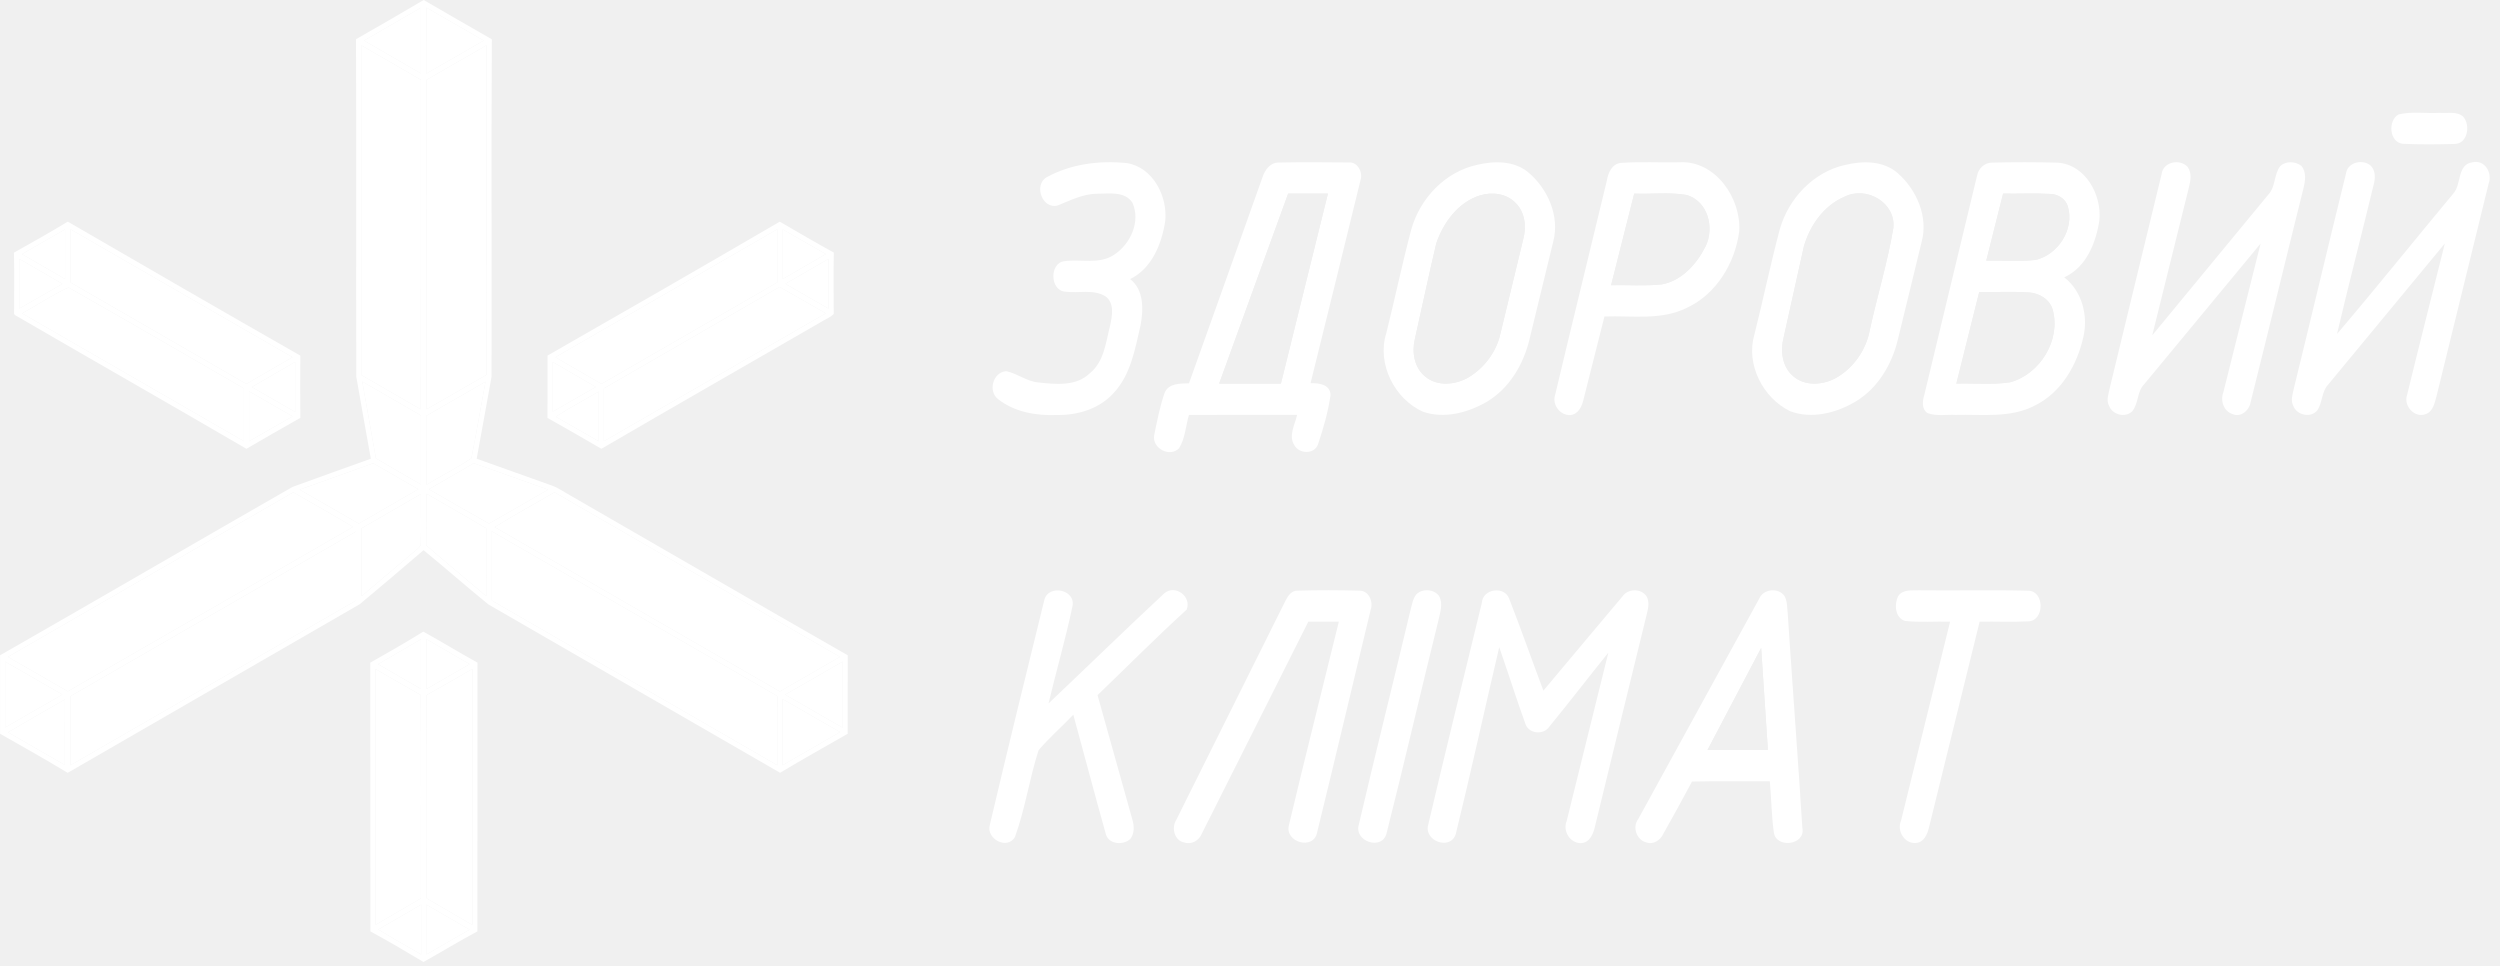
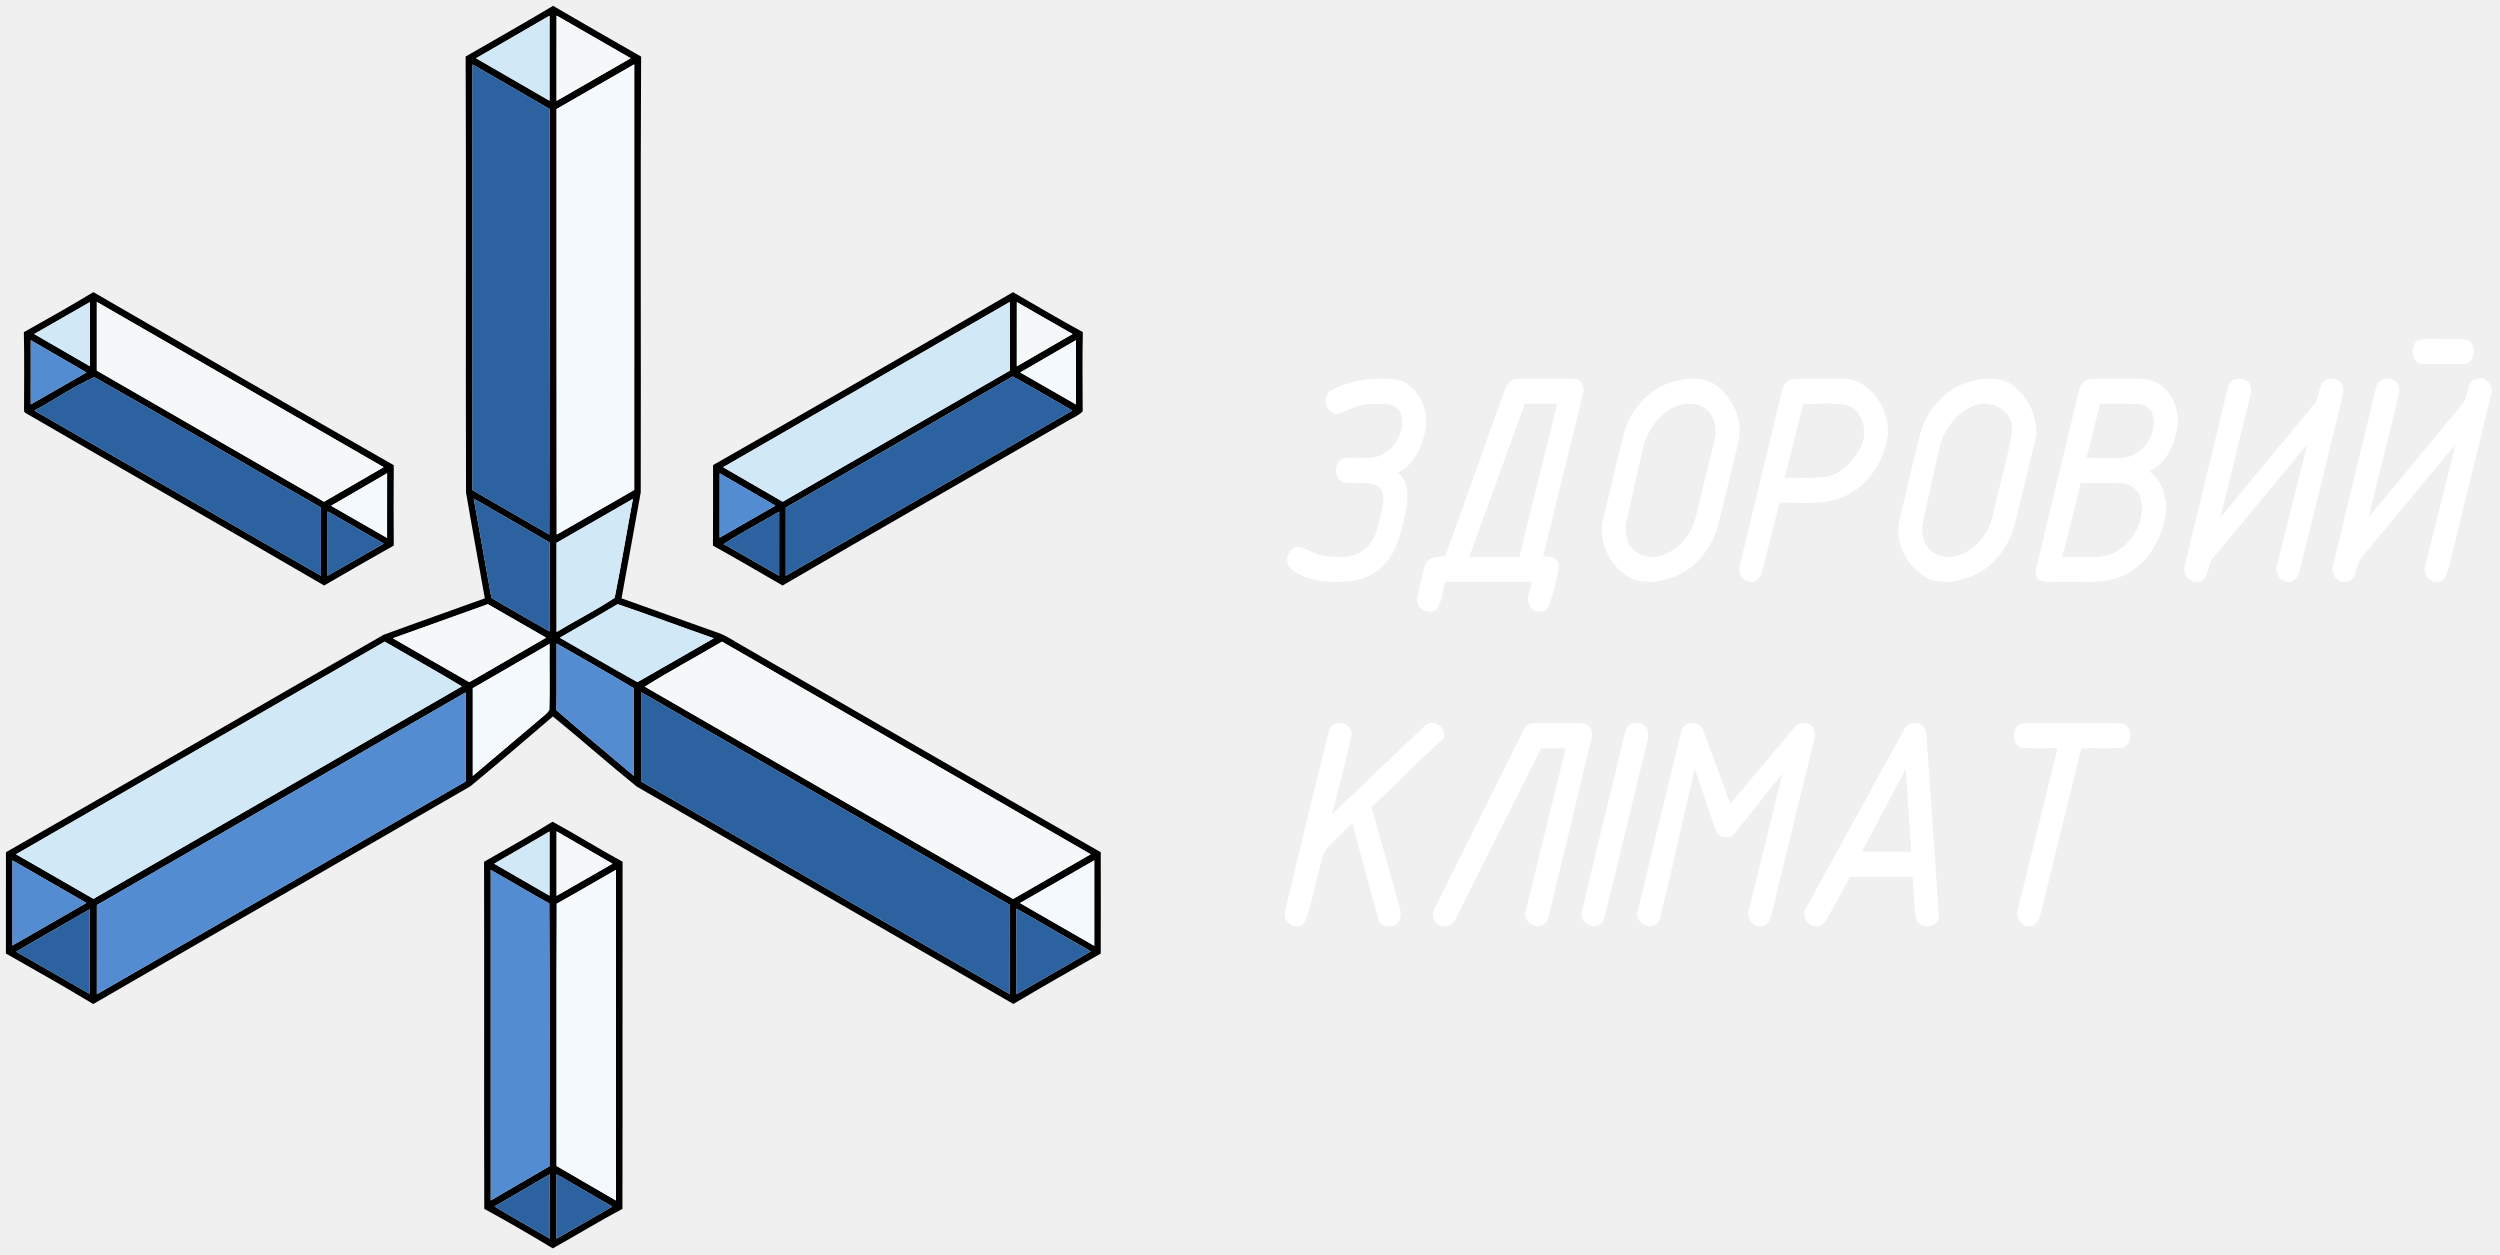
- <svg xmlns="http://www.w3.org/2000/svg" viewBox="0 0 687.2 265.4" width="687.2" height="265.4" fill="#fff">
+ <svg xmlns="http://www.w3.org/2000/svg" viewBox="14.43 8.60 854.14 428.51" width="854.14" height="428.51">
  <defs>
-     <mask id="zkLogoCounters" maskUnits="userSpaceOnUse" x="447.4" y="118.87" width="424.17" height="213.4">
-       <rect x="447.4" y="118.87" width="424.17" height="213.4" fill="#fff" />
+     <mask id="zkLogoCounters" maskUnits="userSpaceOnUse" x="448.4" y="119.87" width="422.17" height="211.4">
+       <rect x="448.4" y="119.87" width="422.17" height="211.4" fill="#fff" />
      <path fill="#000" d="M 516.49 198.80 C 522.82 181.39 529.11 163.97 535.46 146.57 C 539.10 146.58 542.75 146.58 546.39 146.58 C 542.09 163.99 537.77 181.39 533.47 198.80 C 527.81 198.81 522.15 198.80 516.49 198.80 Z" />
      <path fill="#000" d="M 588.18 147.08 C 591.47 146.06 595.44 146.53 597.92 149.09 C 600.53 151.58 601.01 155.57 600.12 158.92 C 598.04 167.64 595.89 176.33 593.81 185.05 C 592.72 190.04 589.41 194.45 585.06 197.08 C 581.50 199.16 576.49 199.68 573.16 196.88 C 570.12 194.48 569.42 190.17 570.28 186.57 C 572.27 177.79 574.10 168.97 576.18 160.22 C 578.14 154.51 582.21 148.94 588.18 147.08 Z" />
      <path fill="#000" d="M 630.58 146.58 C 635.35 146.77 640.19 146.15 644.92 146.94 C 650.83 148.59 652.74 156.00 650.18 161.11 C 647.77 165.92 643.66 170.54 638.14 171.54 C 633.52 172.02 628.86 171.65 624.23 171.75 C 626.35 163.36 628.45 154.97 630.58 146.58 Z" />
      <path fill="#000" d="M 688.33 147.47 C 694.33 144.36 702.52 149.02 701.82 156.01 C 700.24 165.42 697.41 174.61 695.37 183.94 C 694.35 189.62 690.71 194.81 685.59 197.49 C 682.06 199.25 677.36 199.48 674.26 196.74 C 671.24 194.18 670.70 189.79 671.65 186.14 C 673.52 177.82 675.34 169.49 677.20 161.17 C 678.83 155.40 682.68 149.87 688.33 147.47 Z" />
      <path fill="#000" d="M 727.35 165.02 C 728.88 158.87 730.44 152.73 731.98 146.58 C 736.29 146.65 740.62 146.43 744.93 146.67 C 747.02 146.71 749.14 147.99 749.77 150.06 C 751.67 156.32 747.10 163.42 740.85 164.82 C 736.36 165.29 731.84 164.91 727.35 165.02 Z" />
      <path fill="#000" d="M 725.42 173.62 C 729.94 173.71 734.48 173.46 739.00 173.74 C 741.85 173.90 744.78 175.59 745.61 178.47 C 747.93 186.79 742.14 196.22 733.90 198.44 C 729.02 199.19 724.05 198.64 719.13 198.80 C 721.23 190.41 723.31 182.01 725.42 173.62 Z" />
      <path fill="#000" d="M 650.73 299.51 C 655.65 290.16 660.55 280.81 665.48 271.46 C 666.11 280.81 666.72 290.16 667.33 299.51 C 661.80 299.51 656.26 299.51 650.73 299.51 Z" />
    </mask>
  </defs>
-   <g transform="translate(-10.23 -6.60) scale(0.6229)">
-     <path d="M 173.52 27.91 C 183.50 22.17 193.50 16.48 203.39 10.60 C 213.38 16.44 223.44 22.18 233.47 27.94 C 233.19 77.57 233.47 127.20 233.34 176.83 C 231.22 188.90 228.94 200.96 226.78 213.02 C 237.84 216.97 248.89 220.96 259.97 224.87 C 262.82 225.88 265.28 227.70 267.92 229.14 C 308.80 252.66 349.57 276.36 390.51 299.77 C 390.53 311.31 390.54 322.86 390.50 334.40 C 380.52 340.06 370.53 345.73 360.66 351.61 C 317.79 326.82 274.86 302.13 231.98 277.34 C 222.30 269.52 212.98 261.25 203.33 253.38 C 194.00 261.38 184.64 269.37 175.17 277.22 C 132.25 302.09 89.21 326.76 46.29 351.64 C 36.47 345.68 26.42 340.08 16.45 334.38 C 16.45 322.84 16.43 311.31 16.46 299.77 C 59.56 275.14 102.44 250.14 145.51 225.47 C 157.00 221.24 168.55 217.20 180.07 213.03 C 177.96 200.96 175.69 188.91 173.65 176.84 C 173.49 127.20 173.75 77.55 173.52 27.91 M 177.07 28.50 C 185.44 33.34 193.82 38.17 202.18 43.01 C 202.18 33.34 202.18 23.66 202.18 13.98 C 193.81 18.82 185.44 23.65 177.07 28.50 M 204.59 13.94 C 204.58 23.65 204.60 33.35 204.58 43.06 C 213.02 38.21 221.46 33.35 229.89 28.49 C 221.46 23.65 213.03 18.78 204.59 13.94 M 175.87 30.62 C 175.85 79.10 175.85 127.59 175.86 176.08 C 184.60 181.15 193.34 186.21 202.10 191.23 C 202.21 142.77 202.17 94.30 202.19 45.84 C 193.44 40.72 184.65 35.67 175.87 30.62 M 204.59 45.85 C 204.59 94.31 204.58 142.77 204.63 191.23 C 213.46 186.15 222.29 181.08 231.11 175.99 C 231.12 127.52 231.11 79.06 231.12 30.59 C 222.27 35.67 213.42 40.75 204.59 45.85 M 176.28 178.95 C 178.27 190.26 180.33 201.55 182.31 212.86 C 188.88 216.78 195.54 220.53 202.17 224.34 C 202.19 214.20 202.18 204.07 202.18 193.93 C 193.56 188.90 184.92 183.93 176.28 178.95 M 204.58 194.06 C 204.60 204.21 204.59 214.36 204.59 224.51 C 211.16 220.54 218.07 217.09 224.44 212.83 C 226.70 201.61 228.56 190.30 230.67 179.04 C 221.98 184.05 213.27 189.03 204.58 194.06 M 148.66 226.67 C 157.37 231.65 166.04 236.70 174.77 241.65 C 183.50 236.58 192.26 231.54 201.00 226.47 C 194.37 222.66 187.75 218.83 181.11 215.03 C 170.30 218.92 159.49 222.82 148.66 226.67 M 205.69 226.48 C 214.52 231.56 223.33 236.68 232.22 241.64 C 240.94 236.69 249.60 231.65 258.29 226.67 C 247.32 222.84 236.44 218.75 225.44 215.02 C 218.92 218.95 212.25 222.63 205.69 226.48 M 19.91 300.47 C 28.72 305.54 37.54 310.61 46.35 315.68 C 88.33 291.54 130.26 267.30 172.21 243.10 C 163.52 237.86 154.63 232.95 145.86 227.83 C 103.86 252.01 61.89 276.25 19.91 300.47 M 234.74 243.20 C 276.68 267.36 318.58 291.62 360.56 315.73 C 369.38 310.62 378.24 305.56 387.06 300.46 C 345.07 276.26 303.11 252.01 261.11 227.83 C 252.35 233.00 243.36 237.80 234.74 243.20 M 175.96 243.74 C 175.96 253.73 175.96 263.71 175.96 273.69 C 183.33 267.47 190.67 261.21 198.05 255.00 C 199.41 253.74 201.11 252.75 202.10 251.16 C 202.32 243.64 202.10 236.11 202.19 228.59 C 193.44 233.63 184.70 238.69 175.96 243.74 M 204.59 228.46 C 204.55 236.05 204.66 243.64 204.53 251.24 C 213.24 258.87 222.20 266.20 231.02 273.70 C 231.03 263.72 231.02 253.75 231.03 243.77 C 222.29 238.55 213.42 233.54 204.59 228.46 M 47.53 317.82 C 47.50 327.97 47.52 338.13 47.52 348.28 C 89.53 324.07 131.52 299.84 173.52 275.60 C 173.52 265.45 173.52 255.31 173.52 245.16 C 131.51 269.36 89.53 293.61 47.53 317.82 M 233.46 245.08 C 233.46 255.25 233.46 265.42 233.46 275.60 C 275.44 299.86 317.46 324.06 359.46 348.29 C 359.49 338.12 359.46 327.95 359.47 317.78 C 317.50 293.50 275.48 269.30 233.46 245.08 M 18.69 302.56 C 18.70 312.25 18.69 321.93 18.69 331.62 C 27.12 326.79 35.53 321.94 43.94 317.09 C 35.53 312.24 27.11 307.40 18.69 302.56 M 362.92 317.14 C 371.38 322.00 379.83 326.87 388.29 331.73 C 388.28 322.00 388.27 312.27 388.29 302.55 C 379.84 307.42 371.38 312.28 362.92 317.14 M 19.95 333.76 C 28.33 338.54 36.67 343.39 45.05 348.17 C 45.08 338.53 45.07 328.90 45.06 319.26 C 36.69 324.09 28.26 328.83 19.95 333.76 M 361.71 319.05 C 361.72 328.79 361.70 338.54 361.72 348.29 C 370.18 343.41 378.69 338.59 387.11 333.64 C 378.63 328.79 370.19 323.90 361.71 319.05 Z" />
-     <path d="M 22.58 122.08 C 30.56 117.63 38.51 113.13 46.33 108.41 C 80.50 128.19 114.66 147.98 148.96 167.53 C 148.89 176.68 148.88 185.83 148.96 194.99 C 141.00 199.47 133.07 204.04 125.17 208.64 C 91.22 188.84 57.04 169.40 23.06 149.65 L 22.64 149.14 C 22.65 140.12 22.78 131.10 22.58 122.08 M 26.12 122.72 C 32.46 126.39 38.79 130.07 45.14 133.73 C 45.12 126.43 45.14 119.13 45.13 111.83 C 38.79 115.45 32.47 119.12 26.12 122.72 M 47.51 111.76 C 47.51 119.58 47.50 127.40 47.51 135.22 C 73.39 150.14 99.26 165.08 125.13 180.01 C 131.92 176.08 138.69 172.13 145.49 168.22 C 112.82 149.43 80.18 130.57 47.51 111.76 M 24.94 124.84 C 24.92 132.15 24.93 139.46 24.93 146.77 C 31.28 143.15 37.62 139.50 43.96 135.85 C 37.61 132.19 31.29 128.49 24.94 124.84 M 26.16 148.87 C 58.79 167.70 91.43 186.52 124.08 205.31 C 124.09 197.54 124.10 189.78 124.08 182.01 C 98.26 167.19 72.58 152.07 46.65 137.47 C 39.62 140.60 33.03 145.19 26.16 148.87 M 127.55 181.40 C 133.92 185.06 140.30 188.71 146.67 192.38 C 146.67 185.02 146.66 177.66 146.68 170.30 C 140.31 174.02 133.92 177.69 127.55 181.40 M 126.34 205.32 C 132.74 201.68 139.12 197.98 145.52 194.33 C 139.14 190.63 132.73 186.98 126.35 183.30 C 126.33 190.64 126.33 197.98 126.34 205.32 Z" />
-     <path d="M 258.05 167.50 C 292.29 147.96 326.46 128.27 360.52 108.42 C 368.44 113.03 376.35 117.66 384.38 122.07 C 384.19 131.08 384.31 140.10 384.34 149.12 C 382.82 150.76 380.55 151.48 378.70 152.70 C 346.41 171.36 314.02 189.86 281.80 208.64 C 273.89 204.06 265.99 199.46 258.01 195.01 C 258.10 185.84 258.03 176.67 258.05 167.50 M 261.49 168.23 C 268.29 172.13 275.05 176.09 281.84 180.01 C 307.71 165.07 333.58 150.16 359.44 135.21 C 359.43 127.40 359.44 119.59 359.43 111.77 C 326.78 130.59 294.14 149.42 261.49 168.23 M 361.84 111.82 C 361.83 119.13 361.85 126.43 361.83 133.74 C 368.17 130.07 374.51 126.39 380.86 122.72 C 374.50 119.12 368.18 115.45 361.84 111.82 M 363.00 135.85 C 369.35 139.50 375.69 143.14 382.05 146.78 C 382.04 139.46 382.05 132.15 382.04 124.83 C 375.69 128.49 369.36 132.19 363.00 135.85 M 360.40 137.23 C 334.60 152.22 308.72 167.06 282.90 182.01 C 282.87 189.78 282.87 197.54 282.89 205.31 C 315.54 186.52 348.18 167.70 380.81 148.87 C 374.00 144.99 367.27 140.99 360.40 137.23 M 260.30 192.28 C 266.65 188.64 272.99 184.99 279.34 181.35 C 273.00 177.67 266.64 174.00 260.31 170.31 C 260.30 177.63 260.31 184.95 260.30 192.28 M 261.69 194.49 C 268.02 198.06 274.31 201.72 280.63 205.32 C 280.64 198.02 280.62 190.71 280.64 183.40 C 274.33 187.12 267.82 190.49 261.69 194.49 Z" />
-     <path d="M 179.81 303.03 C 187.67 298.57 195.54 294.10 203.21 289.33 C 211.27 293.75 219.08 298.61 227.14 303.02 C 227.07 342.55 227.18 382.08 227.09 421.61 C 219.04 425.90 211.26 430.66 203.30 435.11 C 195.58 430.47 187.80 425.91 179.88 421.62 C 179.77 382.09 179.92 342.56 179.81 303.03 M 183.27 303.69 C 189.58 307.32 195.88 310.97 202.18 314.61 C 202.18 307.30 202.18 300.00 202.18 292.69 C 195.87 296.35 189.59 300.06 183.27 303.69 M 204.59 292.64 C 204.59 299.97 204.59 307.31 204.59 314.65 C 210.96 311.00 217.32 307.33 223.69 303.69 C 217.31 300.04 210.95 296.33 204.59 292.64 M 182.09 305.82 C 182.10 343.46 182.10 381.10 182.09 418.74 C 188.79 414.84 195.49 410.95 202.17 407.03 C 202.13 377.11 202.30 347.19 202.09 317.27 C 195.36 313.56 188.78 309.59 182.09 305.82 M 204.65 317.35 C 204.51 347.23 204.63 377.10 204.59 406.97 C 211.34 410.93 218.13 414.82 224.88 418.76 C 224.88 381.11 224.87 343.45 224.89 305.79 C 218.13 309.63 211.44 313.58 204.65 317.35 M 183.37 420.77 C 189.59 424.60 196.00 428.12 202.30 431.80 C 202.29 424.46 202.31 417.12 202.29 409.78 C 195.98 413.42 189.70 417.14 183.37 420.77 M 204.56 409.79 C 204.54 417.12 204.55 424.46 204.56 431.80 C 210.93 428.16 217.29 424.51 223.64 420.84 C 217.29 417.14 210.94 413.45 204.56 409.79 Z" />
-     <path d="M 177.07 28.50 C 185.44 23.65 193.81 18.82 202.18 13.98 C 202.18 23.66 202.18 33.34 202.18 43.01 C 193.82 38.17 185.44 33.34 177.07 28.50 Z" />
-     <path d="M 26.12 122.72 C 32.47 119.12 38.79 115.45 45.13 111.83 C 45.14 119.13 45.12 126.43 45.14 133.73 C 38.79 130.07 32.46 126.39 26.12 122.72 Z" />
-     <path d="M 261.49 168.23 C 294.14 149.42 326.78 130.59 359.43 111.77 C 359.44 119.59 359.43 127.40 359.44 135.21 C 333.58 150.16 307.71 165.07 281.84 180.01 C 275.05 176.09 268.29 172.13 261.49 168.23 Z" />
-     <path d="M 204.58 194.06 C 213.27 189.03 221.98 184.05 230.67 179.04 C 228.56 190.30 226.70 201.61 224.44 212.83 C 218.07 217.09 211.16 220.54 204.59 224.51 C 204.59 214.36 204.60 204.21 204.58 194.06 Z" />
-     <path d="M 205.69 226.48 C 212.25 222.63 218.92 218.95 225.44 215.02 C 236.44 218.75 247.32 222.84 258.29 226.67 C 249.60 231.65 240.94 236.69 232.22 241.64 C 223.33 236.68 214.52 231.56 205.69 226.48 Z" />
-     <path d="M 19.91 300.47 C 61.89 276.25 103.86 252.01 145.86 227.83 C 154.63 232.95 163.52 237.86 172.21 243.10 C 130.26 267.30 88.33 291.54 46.35 315.68 C 37.54 310.61 28.72 305.54 19.91 300.47 Z" />
-     <path d="M 183.27 303.69 C 189.59 300.06 195.87 296.35 202.18 292.69 C 202.18 300.00 202.18 307.30 202.18 314.61 C 195.88 310.97 189.58 307.32 183.27 303.69 Z" />
-     <path d="M 204.59 13.94 C 213.03 18.78 221.46 23.65 229.89 28.49 C 221.46 33.35 213.02 38.21 204.58 43.06 C 204.60 33.35 204.58 23.65 204.59 13.94 Z" />
-     <path d="M 47.51 111.76 C 80.18 130.57 112.82 149.43 145.49 168.22 C 138.69 172.13 131.92 176.08 125.13 180.01 C 99.26 165.08 73.39 150.14 47.51 135.22 C 47.50 127.40 47.51 119.58 47.51 111.76 Z" />
-     <path d="M 361.84 111.82 C 368.18 115.45 374.50 119.12 380.86 122.72 C 374.51 126.39 368.17 130.07 361.83 133.74 C 361.85 126.43 361.83 119.13 361.84 111.82 Z" />
-     <path d="M 148.66 226.67 C 159.49 222.82 170.30 218.92 181.11 215.03 C 187.75 218.83 194.37 222.66 201.00 226.47 C 192.26 231.54 183.50 236.58 174.77 241.65 C 166.04 236.70 157.37 231.65 148.66 226.67 Z" />
-     <path d="M 234.74 243.20 C 243.36 237.80 252.35 233.00 261.11 227.83 C 303.11 252.01 345.07 276.26 387.06 300.46 C 378.24 305.56 369.38 310.62 360.56 315.73 C 318.58 291.62 276.68 267.36 234.74 243.20 Z" />
-     <path d="M 204.59 292.64 C 210.95 296.33 217.31 300.04 223.69 303.69 C 217.32 307.33 210.96 311.00 204.59 314.65 C 204.59 307.31 204.59 299.97 204.59 292.64 Z" />
-     <path d="M 175.87 30.62 C 184.65 35.67 193.44 40.72 202.19 45.84 C 202.17 94.30 202.21 142.77 202.10 191.23 C 193.34 186.21 184.60 181.15 175.86 176.08 C 175.85 127.59 175.85 79.10 175.87 30.62 Z" />
-     <path d="M 26.16 148.87 C 33.03 145.19 39.62 140.60 46.65 137.47 C 72.58 152.07 98.26 167.19 124.08 182.01 C 124.10 189.78 124.09 197.54 124.08 205.31 C 91.43 186.52 58.79 167.70 26.16 148.87 Z" />
-     <path d="M 360.40 137.23 C 367.27 140.99 374.00 144.99 380.81 148.87 C 348.18 167.70 315.54 186.52 282.89 205.31 C 282.87 197.54 282.87 189.78 282.90 182.01 C 308.72 167.06 334.60 152.22 360.40 137.23 Z" />
-     <path d="M 176.28 178.95 C 184.92 183.93 193.56 188.90 202.18 193.93 C 202.18 204.07 202.19 214.20 202.17 224.34 C 195.54 220.53 188.88 216.78 182.31 212.86 C 180.33 201.55 178.27 190.26 176.28 178.95 Z" />
-     <path d="M 126.34 205.32 C 126.33 197.98 126.33 190.64 126.35 183.30 C 132.73 186.98 139.14 190.63 145.52 194.33 C 139.12 197.98 132.74 201.68 126.34 205.32 Z" />
-     <path d="M 261.69 194.49 C 267.82 190.49 274.33 187.12 280.64 183.40 C 280.62 190.71 280.64 198.02 280.63 205.32 C 274.31 201.72 268.02 198.06 261.69 194.49 Z" />
-     <path d="M 233.46 245.08 C 275.48 269.30 317.50 293.50 359.47 317.78 C 359.46 327.95 359.49 338.12 359.46 348.29 C 317.46 324.06 275.44 299.86 233.46 275.60 C 233.46 265.42 233.46 255.25 233.46 245.08 Z" />
-     <path d="M 19.95 333.76 C 28.26 328.83 36.69 324.09 45.06 319.26 C 45.07 328.90 45.08 338.53 45.05 348.17 C 36.67 343.39 28.33 338.54 19.95 333.76 Z" />
-     <path d="M 361.71 319.05 C 370.19 323.90 378.63 328.79 387.11 333.64 C 378.69 338.59 370.18 343.41 361.72 348.29 C 361.70 338.54 361.72 328.79 361.71 319.05 Z" />
-     <path d="M 183.37 420.77 C 189.70 417.14 195.98 413.42 202.29 409.78 C 202.31 417.12 202.29 424.46 202.30 431.80 C 196.00 428.12 189.59 424.60 183.37 420.77 Z" />
-     <path d="M 204.56 409.79 C 210.94 413.45 217.29 417.14 223.64 420.84 C 217.29 424.51 210.93 428.16 204.56 431.80 C 204.55 424.46 204.54 417.12 204.56 409.79 Z" />
-     <path d="M 204.59 45.85 C 213.42 40.75 222.27 35.67 231.12 30.59 C 231.11 79.06 231.12 127.52 231.11 175.99 C 222.29 181.08 213.46 186.15 204.63 191.23 C 204.58 142.77 204.59 94.31 204.59 45.85 Z" />
-     <path d="M 363.00 135.85 C 369.36 132.19 375.69 128.49 382.04 124.83 C 382.05 132.15 382.04 139.46 382.05 146.78 C 375.69 143.14 369.35 139.50 363.00 135.85 Z" />
-     <path d="M 127.55 181.40 C 133.92 177.69 140.31 174.02 146.68 170.30 C 146.66 177.66 146.67 185.02 146.67 192.38 C 140.30 188.71 133.92 185.06 127.55 181.40 Z" />
-     <path d="M 175.96 243.74 C 184.70 238.69 193.44 233.63 202.19 228.59 C 202.10 236.11 202.32 243.64 202.10 251.16 C 201.11 252.75 199.41 253.74 198.05 255.00 C 190.67 261.21 183.33 267.47 175.96 273.69 C 175.96 263.71 175.96 253.73 175.96 243.74 Z" />
-     <path d="M 362.92 317.14 C 371.38 312.28 379.84 307.42 388.29 302.55 C 388.27 312.27 388.28 322.00 388.29 331.73 C 379.83 326.87 371.38 322.00 362.92 317.14 Z" />
-     <path d="M 204.65 317.35 C 211.44 313.58 218.13 309.63 224.89 305.79 C 224.87 343.45 224.88 381.11 224.88 418.76 C 218.13 414.82 211.34 410.93 204.59 406.97 C 204.63 377.10 204.51 347.23 204.65 317.35 Z" />
-     <path d="M 24.94 124.84 C 31.29 128.49 37.61 132.19 43.96 135.85 C 37.62 139.50 31.28 143.15 24.93 146.77 C 24.93 139.46 24.92 132.15 24.94 124.84 Z" />
-     <path d="M 260.30 192.28 C 260.31 184.95 260.30 177.63 260.31 170.31 C 266.64 174.00 273.00 177.67 279.34 181.35 C 272.99 184.99 266.65 188.64 260.30 192.28 Z" />
-     <path d="M 204.59 228.46 C 213.42 233.54 222.29 238.55 231.03 243.77 C 231.02 253.75 231.03 263.72 231.02 273.70 C 222.20 266.20 213.24 258.87 204.53 251.24 C 204.66 243.64 204.55 236.05 204.59 228.46 Z" />
-     <path d="M 47.53 317.82 C 89.53 293.61 131.51 269.36 173.52 245.16 C 173.52 255.31 173.52 265.45 173.52 275.60 C 131.52 299.84 89.53 324.07 47.52 348.28 C 47.52 338.13 47.50 327.97 47.53 317.82 Z" />
-     <path d="M 18.69 302.56 C 27.11 307.40 35.53 312.24 43.94 317.09 C 35.53 321.94 27.12 326.79 18.69 331.62 C 18.69 321.93 18.70 312.25 18.69 302.56 Z" />
-     <path d="M 182.09 305.82 C 188.78 309.59 195.36 313.56 202.09 317.27 C 202.30 347.19 202.13 377.11 202.17 407.03 C 195.49 410.95 188.79 414.84 182.09 418.74 C 182.10 381.10 182.10 343.46 182.09 305.82 Z" />
+   <g>
+     <path fill="#000000" d="M 173.52 27.91 C 183.50 22.17 193.50 16.48 203.39 10.60 C 213.38 16.44 223.44 22.18 233.47 27.94 C 233.19 77.57 233.47 127.20 233.34 176.83 C 231.22 188.90 228.94 200.96 226.78 213.02 C 237.84 216.97 248.89 220.96 259.97 224.87 C 262.82 225.88 265.28 227.70 267.92 229.14 C 308.80 252.66 349.57 276.36 390.51 299.77 C 390.53 311.31 390.54 322.86 390.50 334.40 C 380.52 340.06 370.53 345.73 360.66 351.61 C 317.79 326.82 274.86 302.13 231.98 277.34 C 222.30 269.52 212.98 261.25 203.33 253.38 C 194.00 261.38 184.64 269.37 175.17 277.22 C 132.25 302.09 89.21 326.76 46.29 351.64 C 36.47 345.68 26.42 340.08 16.45 334.38 C 16.45 322.84 16.43 311.31 16.46 299.77 C 59.56 275.14 102.44 250.14 145.51 225.47 C 157.00 221.24 168.55 217.20 180.07 213.03 C 177.96 200.96 175.69 188.91 173.65 176.84 C 173.49 127.20 173.75 77.55 173.52 27.91 M 177.07 28.50 C 185.44 33.34 193.82 38.17 202.18 43.01 C 202.18 33.34 202.18 23.66 202.18 13.98 C 193.81 18.82 185.44 23.65 177.07 28.50 M 204.59 13.94 C 204.58 23.65 204.60 33.35 204.58 43.06 C 213.02 38.21 221.46 33.35 229.89 28.49 C 221.46 23.65 213.03 18.78 204.59 13.94 M 175.87 30.62 C 175.85 79.10 175.85 127.59 175.86 176.08 C 184.60 181.15 193.34 186.21 202.10 191.23 C 202.21 142.77 202.17 94.30 202.19 45.84 C 193.44 40.72 184.65 35.67 175.87 30.62 M 204.59 45.85 C 204.59 94.31 204.58 142.77 204.63 191.23 C 213.46 186.15 222.29 181.08 231.11 175.99 C 231.12 127.52 231.11 79.06 231.12 30.59 C 222.27 35.67 213.42 40.75 204.59 45.85 M 176.28 178.95 C 178.27 190.26 180.33 201.55 182.31 212.86 C 188.88 216.78 195.54 220.53 202.17 224.34 C 202.19 214.20 202.18 204.07 202.18 193.93 C 193.56 188.90 184.92 183.93 176.28 178.95 M 204.58 194.06 C 204.60 204.21 204.59 214.36 204.59 224.51 C 211.16 220.54 218.07 217.09 224.44 212.83 C 226.70 201.61 228.56 190.30 230.67 179.04 C 221.98 184.05 213.27 189.03 204.58 194.06 M 148.66 226.67 C 157.37 231.65 166.04 236.70 174.77 241.65 C 183.50 236.58 192.26 231.54 201.00 226.47 C 194.37 222.66 187.75 218.83 181.11 215.03 C 170.30 218.92 159.49 222.82 148.66 226.67 M 205.69 226.48 C 214.52 231.56 223.33 236.68 232.22 241.64 C 240.94 236.69 249.60 231.65 258.29 226.67 C 247.32 222.84 236.44 218.75 225.44 215.02 C 218.92 218.95 212.25 222.63 205.69 226.48 M 19.91 300.47 C 28.72 305.54 37.54 310.61 46.35 315.68 C 88.33 291.54 130.26 267.30 172.21 243.10 C 163.52 237.86 154.63 232.95 145.86 227.83 C 103.86 252.01 61.89 276.25 19.91 300.47 M 234.74 243.20 C 276.68 267.36 318.58 291.62 360.56 315.73 C 369.38 310.62 378.24 305.56 387.06 300.46 C 345.07 276.26 303.11 252.01 261.11 227.83 C 252.35 233.00 243.36 237.80 234.74 243.20 M 175.96 243.74 C 175.96 253.73 175.96 263.71 175.96 273.69 C 183.33 267.47 190.67 261.21 198.05 255.00 C 199.41 253.74 201.11 252.75 202.10 251.16 C 202.32 243.64 202.10 236.11 202.19 228.59 C 193.44 233.63 184.70 238.69 175.96 243.74 M 204.59 228.46 C 204.55 236.05 204.66 243.64 204.53 251.24 C 213.24 258.87 222.20 266.20 231.02 273.70 C 231.03 263.72 231.02 253.75 231.03 243.77 C 222.29 238.55 213.42 233.54 204.59 228.46 M 47.53 317.82 C 47.50 327.97 47.52 338.13 47.52 348.28 C 89.53 324.07 131.52 299.84 173.52 275.60 C 173.52 265.45 173.52 255.31 173.52 245.16 C 131.51 269.36 89.53 293.61 47.53 317.82 M 233.46 245.08 C 233.46 255.25 233.46 265.42 233.46 275.60 C 275.44 299.86 317.46 324.06 359.46 348.29 C 359.49 338.12 359.46 327.95 359.47 317.78 C 317.50 293.50 275.48 269.30 233.46 245.08 M 18.69 302.56 C 18.70 312.25 18.69 321.93 18.69 331.62 C 27.12 326.79 35.53 321.94 43.94 317.09 C 35.53 312.24 27.11 307.40 18.69 302.56 M 362.92 317.14 C 371.38 322.00 379.83 326.87 388.29 331.73 C 388.28 322.00 388.27 312.27 388.29 302.55 C 379.84 307.42 371.38 312.28 362.92 317.14 M 19.95 333.76 C 28.33 338.54 36.67 343.39 45.05 348.17 C 45.08 338.53 45.07 328.90 45.06 319.26 C 36.69 324.09 28.26 328.83 19.95 333.76 M 361.71 319.05 C 361.72 328.79 361.70 338.54 361.72 348.29 C 370.18 343.41 378.69 338.59 387.11 333.64 C 378.63 328.79 370.19 323.90 361.71 319.05 Z" />
+     <path fill="#000000" d="M 22.58 122.08 C 30.56 117.63 38.51 113.13 46.33 108.41 C 80.50 128.19 114.66 147.98 148.96 167.53 C 148.89 176.68 148.88 185.83 148.96 194.99 C 141.00 199.47 133.07 204.04 125.17 208.64 C 91.22 188.84 57.04 169.40 23.06 149.65 L 22.64 149.14 C 22.65 140.12 22.78 131.10 22.58 122.08 M 26.12 122.72 C 32.46 126.39 38.79 130.07 45.14 133.73 C 45.12 126.43 45.14 119.13 45.13 111.83 C 38.79 115.45 32.47 119.12 26.12 122.72 M 47.51 111.76 C 47.51 119.58 47.50 127.40 47.51 135.22 C 73.39 150.14 99.26 165.08 125.13 180.01 C 131.92 176.08 138.69 172.13 145.49 168.22 C 112.82 149.43 80.18 130.57 47.51 111.76 M 24.94 124.84 C 24.92 132.15 24.93 139.46 24.93 146.77 C 31.28 143.15 37.62 139.50 43.96 135.85 C 37.61 132.19 31.29 128.49 24.94 124.84 M 26.16 148.87 C 58.79 167.70 91.43 186.52 124.08 205.31 C 124.09 197.54 124.10 189.78 124.08 182.01 C 98.26 167.19 72.58 152.07 46.65 137.47 C 39.62 140.60 33.03 145.19 26.16 148.87 M 127.55 181.40 C 133.92 185.06 140.30 188.71 146.67 192.38 C 146.67 185.02 146.66 177.66 146.68 170.30 C 140.31 174.02 133.92 177.69 127.55 181.40 M 126.34 205.32 C 132.74 201.68 139.12 197.98 145.52 194.33 C 139.14 190.63 132.73 186.98 126.35 183.30 C 126.33 190.64 126.33 197.98 126.34 205.32 Z" />
+     <path fill="#000000" d="M 258.05 167.50 C 292.29 147.96 326.46 128.27 360.52 108.42 C 368.44 113.03 376.35 117.66 384.38 122.07 C 384.19 131.08 384.31 140.10 384.34 149.12 C 382.82 150.76 380.55 151.48 378.70 152.70 C 346.41 171.36 314.02 189.86 281.80 208.64 C 273.89 204.06 265.99 199.46 258.01 195.01 C 258.10 185.84 258.03 176.67 258.05 167.50 M 261.49 168.23 C 268.29 172.13 275.05 176.09 281.84 180.01 C 307.71 165.07 333.58 150.16 359.44 135.21 C 359.43 127.40 359.44 119.59 359.43 111.77 C 326.78 130.59 294.14 149.42 261.49 168.23 M 361.84 111.82 C 361.83 119.13 361.85 126.43 361.83 133.74 C 368.17 130.07 374.51 126.39 380.86 122.72 C 374.50 119.12 368.18 115.45 361.84 111.82 M 363.00 135.85 C 369.35 139.50 375.69 143.14 382.05 146.78 C 382.04 139.46 382.05 132.15 382.04 124.83 C 375.69 128.49 369.36 132.19 363.00 135.85 M 360.40 137.23 C 334.60 152.22 308.72 167.06 282.90 182.01 C 282.87 189.78 282.87 197.54 282.89 205.31 C 315.54 186.52 348.18 167.70 380.81 148.87 C 374.00 144.99 367.27 140.99 360.40 137.23 M 260.30 192.28 C 266.65 188.64 272.99 184.99 279.34 181.35 C 273.00 177.67 266.64 174.00 260.31 170.31 C 260.30 177.63 260.31 184.95 260.30 192.28 M 261.69 194.49 C 268.02 198.06 274.31 201.72 280.63 205.32 C 280.64 198.02 280.62 190.71 280.64 183.40 C 274.33 187.12 267.82 190.49 261.69 194.49 Z" />
+     <path fill="#000000" d="M 179.81 303.03 C 187.67 298.57 195.54 294.10 203.21 289.33 C 211.27 293.75 219.08 298.61 227.14 303.02 C 227.07 342.55 227.18 382.08 227.09 421.61 C 219.04 425.90 211.26 430.66 203.30 435.11 C 195.58 430.47 187.80 425.91 179.88 421.62 C 179.77 382.09 179.92 342.56 179.81 303.03 M 183.27 303.69 C 189.58 307.32 195.88 310.97 202.18 314.61 C 202.18 307.30 202.18 300.00 202.18 292.69 C 195.87 296.35 189.59 300.06 183.27 303.69 M 204.59 292.64 C 204.59 299.97 204.59 307.31 204.59 314.65 C 210.96 311.00 217.32 307.33 223.69 303.69 C 217.31 300.04 210.95 296.33 204.59 292.64 M 182.09 305.82 C 182.10 343.46 182.10 381.10 182.09 418.74 C 188.79 414.84 195.49 410.95 202.17 407.03 C 202.13 377.11 202.30 347.19 202.09 317.27 C 195.36 313.56 188.78 309.59 182.09 305.82 M 204.65 317.35 C 204.51 347.23 204.63 377.10 204.59 406.97 C 211.34 410.93 218.13 414.82 224.88 418.76 C 224.88 381.11 224.87 343.45 224.89 305.79 C 218.13 309.63 211.44 313.58 204.65 317.35 M 183.37 420.77 C 189.59 424.60 196.00 428.12 202.30 431.80 C 202.29 424.46 202.31 417.12 202.29 409.78 C 195.98 413.42 189.70 417.14 183.37 420.77 M 204.56 409.79 C 204.54 417.12 204.55 424.46 204.56 431.80 C 210.93 428.16 217.29 424.51 223.64 420.84 C 217.29 417.14 210.94 413.45 204.56 409.79 Z" />
+     <path fill="#d1e8f6" d="M 177.07 28.50 C 185.44 23.65 193.81 18.82 202.18 13.98 C 202.18 23.66 202.18 33.34 202.18 43.01 C 193.82 38.17 185.44 33.34 177.07 28.50 Z" />
+     <path fill="#d1e8f6" d="M 26.12 122.72 C 32.47 119.12 38.79 115.45 45.13 111.83 C 45.14 119.13 45.12 126.43 45.14 133.73 C 38.79 130.07 32.46 126.39 26.12 122.72 Z" />
+     <path fill="#d1e8f6" d="M 261.49 168.23 C 294.14 149.42 326.78 130.59 359.43 111.77 C 359.44 119.59 359.43 127.40 359.44 135.21 C 333.58 150.16 307.71 165.07 281.84 180.01 C 275.05 176.09 268.29 172.13 261.49 168.23 Z" />
+     <path fill="#d1e8f6" d="M 204.58 194.06 C 213.27 189.03 221.98 184.05 230.67 179.04 C 228.56 190.30 226.70 201.61 224.44 212.83 C 218.07 217.09 211.16 220.54 204.59 224.51 C 204.59 214.36 204.60 204.21 204.58 194.06 Z" />
+     <path fill="#d1e8f6" d="M 205.69 226.48 C 212.25 222.63 218.92 218.95 225.44 215.02 C 236.44 218.75 247.32 222.84 258.29 226.67 C 249.60 231.65 240.94 236.69 232.22 241.64 C 223.33 236.68 214.52 231.56 205.69 226.48 Z" />
+     <path fill="#d1e8f6" d="M 19.91 300.47 C 61.89 276.25 103.86 252.01 145.86 227.83 C 154.63 232.95 163.52 237.86 172.21 243.10 C 130.26 267.30 88.33 291.54 46.35 315.68 C 37.54 310.61 28.72 305.54 19.91 300.47 Z" />
+     <path fill="#d1e8f6" d="M 183.27 303.69 C 189.59 300.06 195.87 296.35 202.18 292.69 C 202.18 300.00 202.18 307.30 202.18 314.61 C 195.88 310.97 189.58 307.32 183.27 303.69 Z" />
+     <path fill="#f4f8f9" d="M 204.59 13.94 C 213.03 18.78 221.46 23.65 229.89 28.49 C 221.46 33.35 213.02 38.21 204.58 43.06 C 204.60 33.35 204.58 23.65 204.59 13.94 Z" />
+     <path fill="#f4f8f9" d="M 47.51 111.76 C 80.18 130.57 112.82 149.43 145.49 168.22 C 138.69 172.13 131.92 176.08 125.13 180.01 C 99.26 165.08 73.39 150.14 47.51 135.22 C 47.50 127.40 47.51 119.58 47.51 111.76 Z" />
+     <path fill="#f4f8f9" d="M 361.84 111.82 C 368.18 115.45 374.50 119.12 380.86 122.72 C 374.51 126.39 368.17 130.07 361.83 133.74 C 361.85 126.43 361.83 119.13 361.84 111.82 Z" />
+     <path fill="#f4f8f9" d="M 148.66 226.67 C 159.49 222.82 170.30 218.92 181.11 215.03 C 187.75 218.83 194.37 222.66 201.00 226.47 C 192.26 231.54 183.50 236.58 174.77 241.65 C 166.04 236.70 157.37 231.65 148.66 226.67 Z" />
+     <path fill="#f4f8f9" d="M 234.74 243.20 C 243.36 237.80 252.35 233.00 261.11 227.83 C 303.11 252.01 345.07 276.26 387.06 300.46 C 378.24 305.56 369.38 310.62 360.56 315.73 C 318.58 291.62 276.68 267.36 234.74 243.20 Z" />
+     <path fill="#f4f8f9" d="M 204.59 292.64 C 210.95 296.33 217.31 300.04 223.69 303.69 C 217.32 307.33 210.96 311.00 204.59 314.65 C 204.59 307.31 204.59 299.97 204.59 292.64 Z" />
+     <path fill="#2d62a0" d="M 175.87 30.62 C 184.65 35.67 193.44 40.72 202.19 45.84 C 202.17 94.30 202.21 142.77 202.10 191.23 C 193.34 186.21 184.60 181.15 175.86 176.08 C 175.85 127.59 175.85 79.10 175.87 30.62 Z" />
+     <path fill="#2d62a0" d="M 26.16 148.87 C 33.03 145.19 39.62 140.60 46.65 137.47 C 72.58 152.07 98.26 167.19 124.08 182.01 C 124.10 189.78 124.09 197.54 124.08 205.31 C 91.43 186.52 58.79 167.70 26.16 148.87 Z" />
+     <path fill="#2d62a0" d="M 360.40 137.23 C 367.27 140.99 374.00 144.99 380.81 148.87 C 348.18 167.70 315.54 186.52 282.89 205.31 C 282.87 197.54 282.87 189.78 282.90 182.01 C 308.72 167.06 334.60 152.22 360.40 137.23 Z" />
+     <path fill="#2d62a0" d="M 176.28 178.95 C 184.92 183.93 193.56 188.90 202.18 193.93 C 202.18 204.07 202.19 214.20 202.17 224.34 C 195.54 220.53 188.88 216.78 182.31 212.86 C 180.33 201.55 178.27 190.26 176.28 178.95 Z" />
+     <path fill="#2d62a0" d="M 126.34 205.32 C 126.33 197.98 126.33 190.64 126.35 183.30 C 132.73 186.98 139.14 190.63 145.52 194.33 C 139.12 197.98 132.74 201.68 126.34 205.32 Z" />
+     <path fill="#2d62a0" d="M 261.69 194.49 C 267.82 190.49 274.33 187.12 280.64 183.40 C 280.62 190.71 280.64 198.02 280.63 205.32 C 274.31 201.72 268.02 198.06 261.69 194.49 Z" />
+     <path fill="#2d62a0" d="M 233.46 245.08 C 275.48 269.30 317.50 293.50 359.47 317.78 C 359.46 327.95 359.49 338.12 359.46 348.29 C 317.46 324.06 275.44 299.86 233.46 275.60 C 233.46 265.42 233.46 255.25 233.46 245.08 Z" />
+     <path fill="#2d62a0" d="M 19.95 333.76 C 28.26 328.83 36.69 324.09 45.06 319.26 C 45.07 328.90 45.08 338.53 45.05 348.17 C 36.67 343.39 28.33 338.54 19.95 333.76 Z" />
+     <path fill="#2d62a0" d="M 361.71 319.05 C 370.19 323.90 378.63 328.79 387.11 333.64 C 378.69 338.59 370.18 343.41 361.72 348.29 C 361.70 338.54 361.72 328.79 361.71 319.05 Z" />
+     <path fill="#2d62a0" d="M 183.37 420.77 C 189.70 417.14 195.98 413.42 202.29 409.78 C 202.31 417.12 202.29 424.46 202.30 431.80 C 196.00 428.12 189.59 424.60 183.37 420.77 Z" />
+     <path fill="#2d62a0" d="M 204.56 409.79 C 210.94 413.45 217.29 417.14 223.64 420.84 C 217.29 424.51 210.93 428.16 204.56 431.80 C 204.55 424.46 204.54 417.12 204.56 409.79 Z" />
+     <path fill="#f4f9fd" d="M 204.59 45.85 C 213.42 40.75 222.27 35.67 231.12 30.59 C 231.11 79.06 231.12 127.52 231.11 175.99 C 222.29 181.08 213.46 186.15 204.63 191.23 C 204.58 142.77 204.59 94.31 204.59 45.85 Z" />
+     <path fill="#f4f9fd" d="M 363.00 135.85 C 369.36 132.19 375.69 128.49 382.04 124.83 C 382.05 132.15 382.04 139.46 382.05 146.78 C 375.69 143.14 369.35 139.50 363.00 135.85 Z" />
+     <path fill="#f4f9fd" d="M 127.55 181.40 C 133.92 177.69 140.31 174.02 146.68 170.30 C 146.66 177.66 146.67 185.02 146.67 192.38 C 140.30 188.71 133.92 185.06 127.55 181.40 Z" />
+     <path fill="#f4f9fd" d="M 175.96 243.74 C 184.70 238.69 193.44 233.63 202.19 228.59 C 202.10 236.11 202.32 243.64 202.10 251.16 C 201.11 252.75 199.41 253.74 198.05 255.00 C 190.67 261.21 183.33 267.47 175.96 273.69 C 175.96 263.71 175.96 253.73 175.96 243.74 Z" />
+     <path fill="#f4f9fd" d="M 362.92 317.14 C 371.38 312.28 379.84 307.42 388.29 302.55 C 388.27 312.27 388.28 322.00 388.29 331.73 C 379.83 326.87 371.38 322.00 362.92 317.14 Z" />
+     <path fill="#f4f9fd" d="M 204.65 317.35 C 211.44 313.58 218.13 309.63 224.89 305.79 C 224.87 343.45 224.88 381.11 224.88 418.76 C 218.13 414.82 211.34 410.93 204.59 406.97 C 204.63 377.10 204.51 347.23 204.65 317.35 Z" />
+     <path fill="#548cd1" d="M 24.94 124.84 C 31.29 128.49 37.61 132.19 43.96 135.85 C 37.62 139.50 31.28 143.15 24.93 146.77 C 24.93 139.46 24.92 132.15 24.94 124.84 Z" />
+     <path fill="#548cd1" d="M 260.30 192.28 C 260.31 184.95 260.30 177.63 260.31 170.31 C 266.64 174.00 273.00 177.67 279.34 181.35 C 272.99 184.99 266.65 188.64 260.30 192.28 Z" />
+     <path fill="#548cd1" d="M 204.59 228.46 C 213.42 233.54 222.29 238.55 231.03 243.77 C 231.02 253.75 231.03 263.72 231.02 273.70 C 222.20 266.20 213.24 258.87 204.53 251.24 C 204.66 243.64 204.55 236.05 204.59 228.46 Z" />
+     <path fill="#548cd1" d="M 47.53 317.82 C 89.53 293.61 131.51 269.36 173.52 245.16 C 173.52 255.31 173.52 265.45 173.52 275.60 C 131.52 299.84 89.53 324.07 47.52 348.28 C 47.52 338.13 47.50 327.97 47.53 317.82 Z" />
+     <path fill="#548cd1" d="M 18.69 302.56 C 27.11 307.40 35.53 312.24 43.94 317.09 C 35.53 321.94 27.12 326.79 18.69 331.62 C 18.69 321.93 18.70 312.25 18.69 302.56 Z" />
+     <path fill="#548cd1" d="M 182.09 305.82 C 188.78 309.59 195.36 313.56 202.09 317.27 C 202.30 347.19 202.13 377.11 202.17 407.03 C 195.49 410.95 188.79 414.84 182.09 418.74 C 182.10 381.10 182.10 343.46 182.09 305.82 Z" />
  </g>
-   <g transform="translate(-181.37 -93.36)" mask="url(#zkLogoCounters)">
+   <g fill="#fff" mask="url(#zkLogoCounters)">
    <path d="M 840.67 124.83 C 844.34 123.91 848.23 124.60 852.00 124.38 C 854.11 124.56 856.67 123.87 858.43 125.40 C 860.52 127.67 859.73 132.91 856.08 132.93 C 851.36 133.05 846.62 133.11 841.91 132.89 C 838.13 132.57 837.66 126.48 840.67 124.83 Z" />
    <path d="M 469.13 142.05 C 475.79 138.40 483.68 137.42 491.16 138.20 C 498.33 139.37 502.40 147.42 501.66 154.17 C 500.70 160.39 498.02 167.16 492.01 170.07 C 495.86 173.02 495.69 178.50 494.88 182.81 C 493.37 189.30 492.20 196.40 487.44 201.44 C 483.55 205.72 477.64 207.52 471.99 207.43 C 466.35 207.67 460.39 206.70 455.83 203.16 C 452.85 201.04 454.26 195.61 457.99 195.39 C 461.05 196.04 463.63 198.22 466.83 198.49 C 471.58 199.01 477.19 199.61 480.94 195.96 C 484.87 192.79 485.33 187.50 486.49 182.95 C 487.08 180.28 487.80 176.70 485.24 174.81 C 481.91 172.78 477.81 174.03 474.15 173.53 C 469.96 173.20 469.79 165.64 473.97 165.15 C 478.47 164.53 483.53 166.11 487.56 163.42 C 492.11 160.51 494.98 154.22 492.65 149.09 C 490.61 145.86 486.24 146.62 483.00 146.61 C 479.09 146.63 475.61 148.44 472.09 149.84 C 467.82 150.98 465.41 144.10 469.13 142.05 Z" />
    <path d="M 528.40 142.10 C 529.03 140.11 530.52 138.02 532.84 138.04 C 539.24 137.91 545.66 137.96 552.07 138.02 C 554.60 137.79 556.07 140.78 555.33 142.95 C 550.81 161.55 546.21 180.12 541.61 198.70 C 543.87 198.60 547.05 199.03 547.11 201.94 C 546.45 206.56 545.13 211.14 543.64 215.57 C 542.56 218.34 538.49 218.15 537.15 215.72 C 535.47 213.08 537.34 210.09 537.92 207.40 C 528.01 207.41 518.10 207.41 508.19 207.41 C 507.29 210.44 507.17 213.83 505.48 216.56 C 502.96 219.20 498.07 216.62 498.61 213.08 C 499.43 209.13 500.18 205.13 501.51 201.32 C 502.61 198.67 505.80 198.80 508.20 198.72 C 514.98 179.86 521.65 160.97 528.40 142.10 M 516.49 198.80 C 522.15 198.80 527.81 198.81 533.47 198.80 C 537.77 181.39 542.09 163.99 546.39 146.58 C 542.75 146.58 539.10 146.58 535.46 146.57 C 529.11 163.97 522.82 181.39 516.49 198.80 Z" />
    <path d="M 587.49 138.65 C 592.12 137.57 597.50 137.51 601.38 140.67 C 606.82 145.18 610.19 152.80 608.31 159.83 C 606.12 168.81 603.96 177.79 601.76 186.77 C 600.09 193.66 596.15 200.26 589.91 203.89 C 584.79 206.84 578.33 208.51 572.58 206.56 C 564.69 203.07 559.80 193.35 562.42 184.99 C 564.79 175.52 566.78 165.94 569.28 156.50 C 571.67 147.91 578.62 140.53 587.49 138.65 M 588.18 147.08 C 582.21 148.94 578.14 154.51 576.18 160.22 C 574.10 168.97 572.27 177.79 570.28 186.57 C 569.42 190.17 570.12 194.48 573.16 196.88 C 576.49 199.68 581.50 199.16 585.06 197.08 C 589.41 194.45 592.72 190.04 593.81 185.05 C 595.89 176.33 598.04 167.64 600.12 158.92 C 601.01 155.57 600.53 151.58 597.92 149.09 C 595.44 146.53 591.47 146.06 588.18 147.08 Z" />
    <path d="M 623.07 142.96 C 623.41 140.85 624.49 138.39 626.91 138.14 C 632.25 137.76 637.62 138.08 642.98 137.97 C 652.85 137.35 660.08 147.89 659.44 157.00 C 658.28 165.70 653.16 174.23 645.01 177.99 C 637.98 181.50 629.94 180.07 622.40 180.36 C 620.47 187.94 618.57 195.53 616.66 203.11 C 616.24 205.02 615.26 207.19 613.06 207.46 C 610.27 207.61 607.98 204.66 608.82 202.01 C 613.48 182.31 618.36 162.65 623.07 142.96 M 630.58 146.58 C 628.45 154.97 626.35 163.36 624.23 171.75 C 628.86 171.65 633.52 172.02 638.14 171.54 C 643.66 170.54 647.77 165.92 650.18 161.11 C 652.74 156.00 650.83 148.59 644.92 146.94 C 640.19 146.15 635.35 146.77 630.58 146.58 Z" />
    <path d="M 688.55 138.70 C 693.38 137.52 699.08 137.49 703.02 140.96 C 708.24 145.54 711.48 153.00 709.57 159.92 C 707.37 168.91 705.22 177.92 703.00 186.91 C 701.35 193.64 697.52 200.07 691.49 203.70 C 686.19 206.87 679.35 208.66 673.40 206.37 C 665.96 202.73 661.26 193.54 663.59 185.43 C 666.02 175.79 668.03 166.05 670.58 156.45 C 672.97 147.95 679.81 140.64 688.55 138.70 M 688.33 147.47 C 682.68 149.87 678.83 155.40 677.20 161.17 C 675.34 169.49 673.52 177.82 671.65 186.14 C 670.70 189.79 671.24 194.18 674.26 196.74 C 677.36 199.48 682.06 199.25 685.59 197.49 C 690.71 194.81 694.35 189.62 695.37 183.94 C 697.41 174.61 700.24 165.42 701.82 156.01 C 702.52 149.02 694.33 144.36 688.33 147.47 Z" />
    <path d="M 724.81 141.70 C 725.17 139.72 726.86 138.05 728.94 138.06 C 734.93 137.91 740.93 137.92 746.92 138.07 C 754.58 138.53 759.15 146.90 758.45 153.91 C 757.52 160.07 754.85 166.87 748.78 169.59 C 753.68 173.35 755.42 180.16 754.04 186.02 C 752.32 193.65 748.03 201.20 740.81 204.78 C 734.10 208.36 726.29 207.22 719.00 207.41 C 716.40 207.27 713.66 207.83 711.19 206.91 C 709.53 205.75 709.82 203.55 710.33 201.88 C 715.19 181.83 719.94 161.75 724.81 141.70 M 727.35 165.02 C 731.84 164.91 736.36 165.29 740.85 164.82 C 747.10 163.42 751.67 156.32 749.77 150.06 C 749.14 147.99 747.02 146.71 744.93 146.67 C 740.62 146.43 736.29 146.65 731.98 146.58 C 730.44 152.73 728.88 158.87 727.35 165.02 M 725.42 173.62 C 723.31 182.01 721.23 190.41 719.13 198.80 C 724.05 198.64 729.02 199.19 733.90 198.44 C 742.14 196.22 747.93 186.79 745.61 178.47 C 744.78 175.59 741.85 173.90 739.00 173.74 C 734.48 173.46 729.94 173.71 725.42 173.62 Z" />
    <path d="M 775.58 141.11 C 776.03 137.81 780.65 136.92 782.72 139.26 C 783.93 140.97 783.51 143.13 783.02 145.01 C 779.65 158.51 776.30 172.02 772.98 185.53 C 783.63 172.62 794.27 159.69 804.93 146.80 C 806.91 144.64 806.41 141.30 808.16 139.03 C 809.74 137.53 812.35 137.69 814.01 138.98 C 815.39 140.72 815.05 143.06 814.56 145.07 C 809.66 164.66 804.95 184.31 800.02 203.89 C 799.69 206.14 797.31 208.23 795.03 207.17 C 792.58 206.40 791.64 203.42 792.53 201.17 C 795.94 187.55 799.37 173.93 802.76 160.31 C 792.10 173.16 781.50 186.06 770.83 198.90 C 768.74 200.94 769.29 204.28 767.45 206.44 C 765.57 208.27 762.12 207.38 761.16 205.02 C 760.21 203.38 761.02 201.52 761.34 199.84 C 766.13 180.27 770.78 160.67 775.58 141.11 Z" />
    <path d="M 826.24 141.05 C 826.67 137.91 830.92 136.96 833.09 138.95 C 834.38 140.30 834.32 142.39 833.85 144.09 C 830.55 157.79 826.99 171.43 823.77 185.16 C 834.58 172.46 845.01 159.43 855.69 146.62 C 858.05 144.12 856.70 138.55 861.00 137.97 C 864.41 137.17 866.57 140.93 865.44 143.86 C 860.72 163.33 855.86 182.76 851.13 202.23 C 850.61 204.12 850.15 206.66 847.93 207.26 C 845.01 208.23 842.05 204.88 843.00 202.04 C 846.38 188.10 849.96 174.21 853.41 160.28 C 842.69 173.22 832.00 186.19 821.29 199.13 C 819.52 201.07 819.79 203.97 818.40 206.10 C 816.63 208.38 812.70 207.51 811.74 204.90 C 810.93 203.36 811.62 201.64 811.92 200.07 C 816.74 180.41 821.39 160.70 826.24 141.05 Z" />
    <path d="M 468.40 258.42 C 469.37 253.84 477.22 255.33 476.16 260.07 C 474.27 269.02 471.71 277.82 469.59 286.72 C 480.23 276.66 490.70 266.41 501.43 256.44 C 504.39 253.93 508.99 257.31 507.56 260.93 C 499.21 268.53 491.22 276.60 483.06 284.44 C 486.23 295.82 489.42 307.19 492.61 318.56 C 493.16 320.35 493.26 322.43 492.06 323.99 C 490.10 325.79 486.01 325.47 485.32 322.55 C 482.25 311.67 479.40 300.72 476.40 289.82 C 473.27 293.11 469.81 296.11 466.86 299.57 C 464.33 307.41 463.18 315.69 460.36 323.44 C 458.23 327.09 452.40 323.94 453.44 320.15 C 458.30 299.55 463.33 278.97 468.40 258.42 Z" />
    <path d="M 534.70 258.53 C 535.37 257.21 536.35 255.64 538.05 255.72 C 543.68 255.56 549.33 255.57 554.97 255.72 C 557.64 255.64 558.94 258.77 558.13 261.01 C 553.23 281.37 548.42 301.76 543.44 322.09 C 542.53 327.23 534.39 324.91 535.68 320.12 C 540.11 301.46 544.84 282.87 549.39 264.24 C 546.59 264.24 543.79 264.24 541.00 264.24 C 531.21 283.68 521.50 303.16 511.69 322.58 C 510.96 324.42 508.86 325.61 506.92 324.94 C 504.23 324.50 503.33 320.95 504.64 318.85 C 514.68 298.75 524.69 278.64 534.70 258.53 Z" />
    <path d="M 570.68 256.76 C 572.31 255.07 575.57 255.25 576.94 257.20 C 578.11 259.29 577.24 261.67 576.78 263.82 C 571.95 283.35 567.42 302.96 562.50 322.46 C 561.22 327.27 553.50 324.63 554.88 320.03 C 559.48 300.30 564.44 280.64 569.12 260.92 C 569.51 259.50 569.72 257.94 570.68 256.76 Z" />
    <path d="M 588.70 259.07 C 588.90 255.20 594.90 254.32 596.21 257.92 C 599.49 266.29 602.44 274.79 605.62 283.20 C 612.88 274.58 620.07 265.90 627.35 257.31 C 628.83 255.13 632.42 255.04 633.94 257.22 C 634.80 258.68 634.49 260.41 634.09 261.96 C 629.29 281.49 624.55 301.03 619.79 320.57 C 619.34 322.57 618.35 325.02 615.95 325.12 C 612.92 325.16 610.89 321.76 612.01 319.06 C 615.80 303.62 619.67 288.20 623.47 272.77 C 618.00 279.54 612.70 286.45 607.19 293.18 C 605.56 295.54 601.43 295.03 600.63 292.20 C 598.11 285.26 595.91 278.22 593.48 271.26 C 589.46 288.37 585.72 305.56 581.53 322.63 C 580.07 327.26 572.62 324.51 573.97 320.01 C 578.75 299.67 583.77 279.37 588.70 259.07 Z" />
    <path d="M 664.92 257.96 C 666.03 255.23 670.21 254.78 671.88 257.18 C 672.71 258.62 672.58 260.35 672.78 261.95 C 674.06 281.62 675.56 301.28 676.81 320.95 C 677.73 325.75 669.45 326.68 668.95 322.08 C 668.31 317.46 668.28 312.76 667.86 308.12 C 660.73 308.15 653.60 308.03 646.47 308.19 C 643.91 313.01 641.26 317.79 638.58 322.56 C 637.80 324.28 635.86 325.62 633.94 324.93 C 631.26 324.32 630.00 320.71 631.66 318.55 C 642.78 298.37 653.80 278.13 664.92 257.96 M 650.73 299.51 C 656.26 299.51 661.80 299.51 667.33 299.51 C 666.72 290.16 666.11 280.81 665.48 271.46 C 660.55 280.81 655.65 290.16 650.73 299.51 Z" />
    <path d="M 703.14 257.23 C 704.40 255.28 706.95 255.71 708.94 255.62 C 718.95 255.74 728.98 255.48 738.99 255.74 C 743.38 255.92 743.38 263.85 739.05 264.15 C 734.54 264.41 730.03 264.16 725.53 264.25 C 720.87 283.15 716.23 302.04 711.58 320.94 C 711.13 322.73 710.21 324.89 708.09 325.07 C 704.95 325.42 702.70 321.77 703.91 319.01 C 708.39 300.75 712.91 282.50 717.41 264.25 C 713.27 264.13 709.11 264.50 705.00 264.04 C 702.25 263.14 702.03 259.46 703.14 257.23 Z" />
  </g>
</svg>
